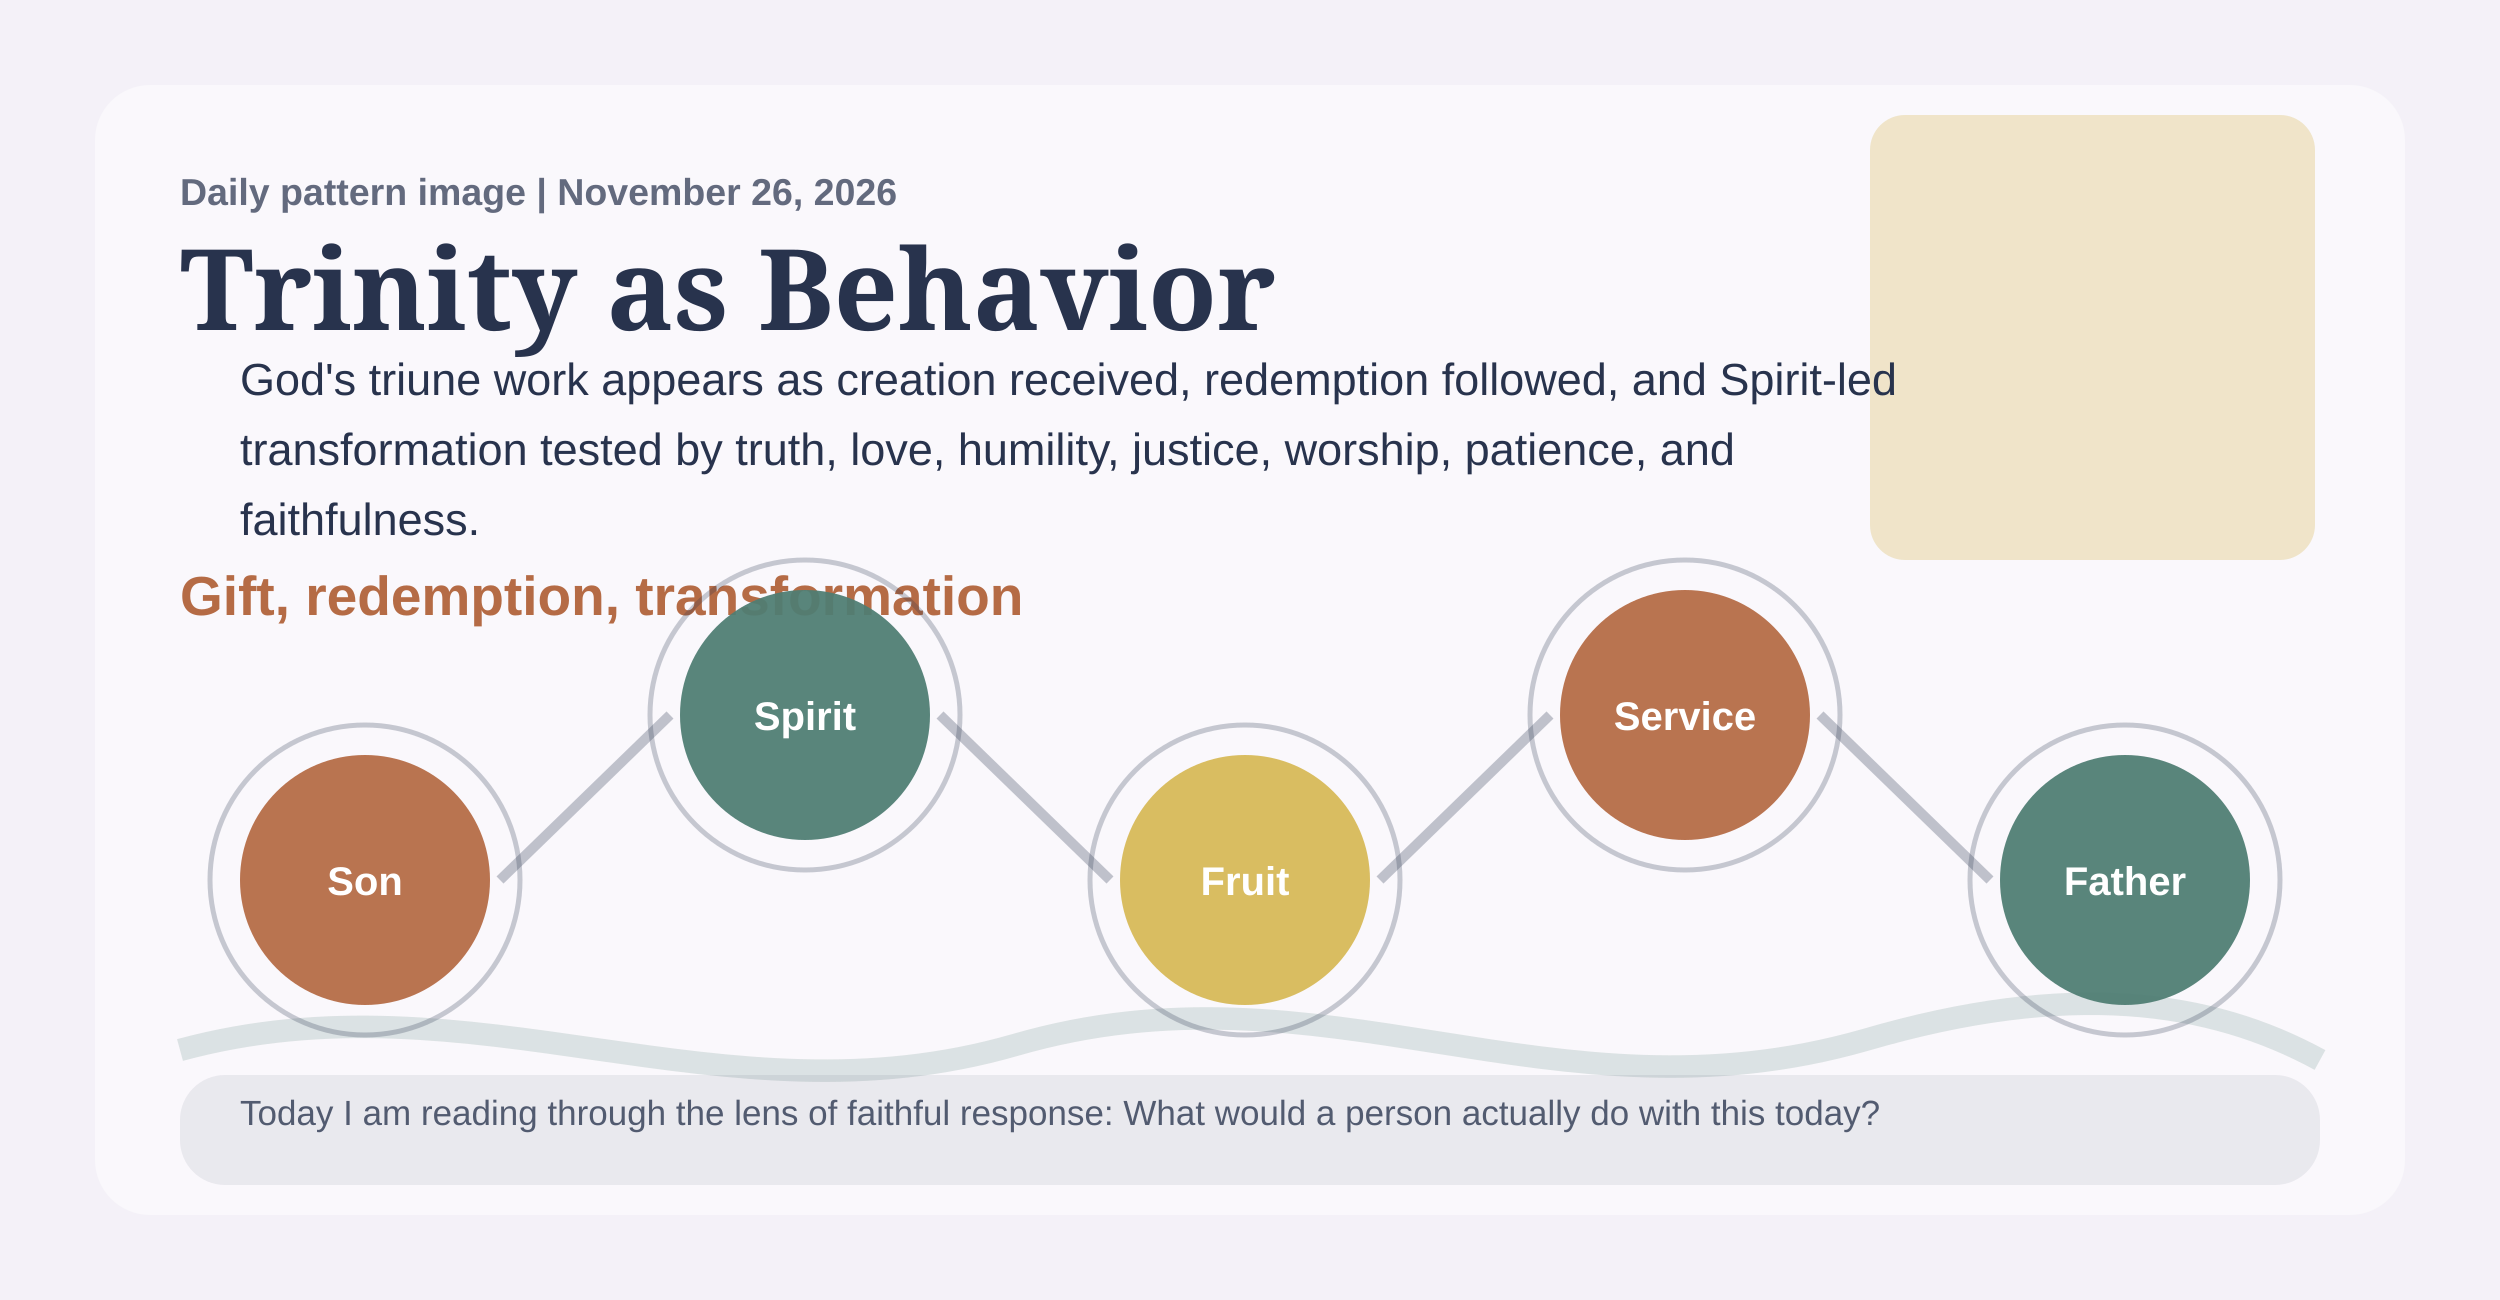
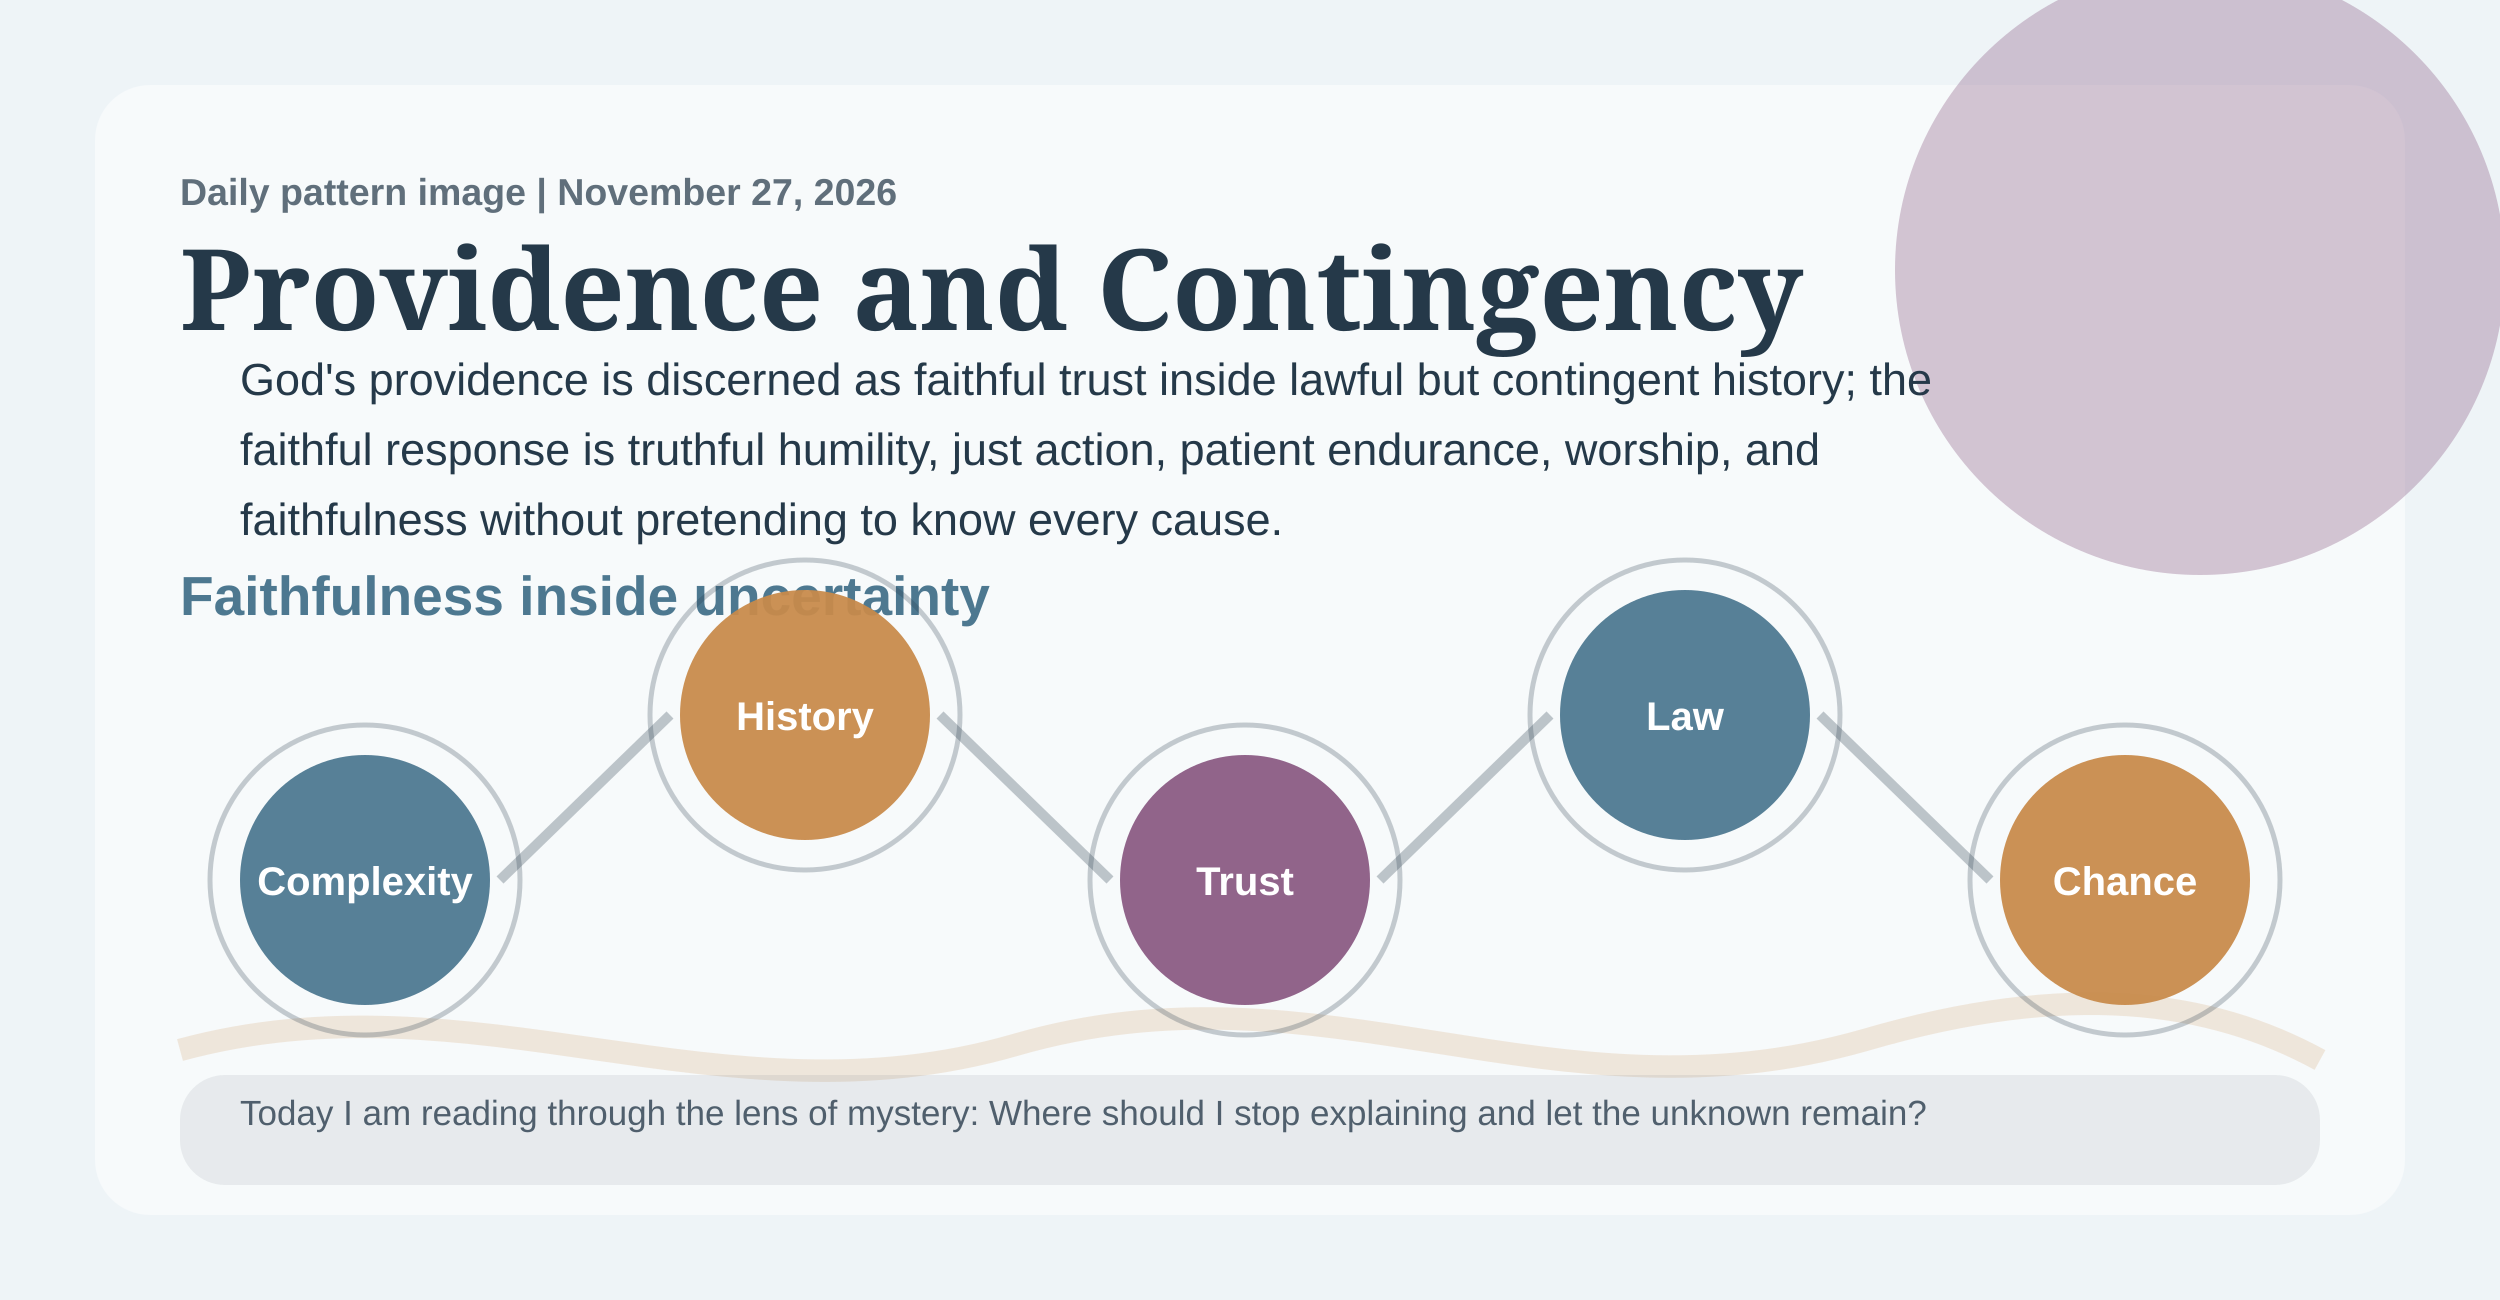
<svg xmlns="http://www.w3.org/2000/svg" width="1000" height="520" viewBox="0 0 1000 520" role="img" aria-labelledby="title desc">
  <style>
-     .eyebrow { font: 700 15px Arial, sans-serif; letter-spacing: 0; fill: #28334d; opacity: 0.72; }
-     .title { font: 700 45px Georgia, serif; letter-spacing: 0; fill: #28334d; }
-     .subtitle { font: 700 22px Arial, sans-serif; letter-spacing: 0; fill: #b56b45; }
-     .body { font: 18px Arial, sans-serif; letter-spacing: 0; fill: #28334d; }
-     .small { font: 14px Arial, sans-serif; letter-spacing: 0; fill: #28334d; opacity: 0.78; }
+     .eyebrow { font: 700 15px Arial, sans-serif; letter-spacing: 0; fill: #253949; opacity: 0.72; }
+     .title { font: 700 45px Georgia, serif; letter-spacing: 0; fill: #253949; }
+     .subtitle { font: 700 22px Arial, sans-serif; letter-spacing: 0; fill: #4d7890; }
+     .body { font: 18px Arial, sans-serif; letter-spacing: 0; fill: #253949; }
+     .small { font: 14px Arial, sans-serif; letter-spacing: 0; fill: #253949; opacity: 0.78; }
    .node { font: 700 16px Arial, sans-serif; letter-spacing: 0; fill: #ffffff; }
  </style>
-   <rect width="1000" height="520" fill="#f4f1f8" />
+   <rect width="1000" height="520" fill="#eef4f7" />
  <rect x="38" y="34" width="924" height="452" rx="22" fill="#ffffff" opacity="0.50" />
-   <rect x="748" y="46" width="178" height="178" rx="14" fill="#d7b957" opacity="0.31" />
-   <path d="M72 420 C190 388 288 452 406 418 C530 382 620 452 746 416 C828 392 884 400 928 424" fill="none" stroke="#4f7d73" stroke-width="9" opacity="0.18" />
-   <text x="72" y="82" class="eyebrow">Daily pattern image | November 26, 2026</text>
-   <text x="72" y="132" class="title">Trinity as Behavior</text>
-   <text x="72" y="246" class="subtitle">Gift, redemption, transformation</text>
-   <text x="96" y="158" class="body">God's triune work appears as creation received, redemption followed, and Spirit-led</text>
-   <text x="96" y="186" class="body">transformation tested by truth, love, humility, justice, worship, patience, and</text>
-   <text x="96" y="214" class="body">faithfulness.</text>
-   <line x1="200" y1="352" x2="268" y2="286" stroke="#28334d" stroke-width="4" opacity="0.28" />
-   <line x1="376" y1="286" x2="444" y2="352" stroke="#28334d" stroke-width="4" opacity="0.28" />
-   <line x1="552" y1="352" x2="620" y2="286" stroke="#28334d" stroke-width="4" opacity="0.28" />
-   <line x1="728" y1="286" x2="796" y2="352" stroke="#28334d" stroke-width="4" opacity="0.28" />
-   <circle cx="146" cy="352" r="50" fill="#b56b45" opacity="0.94" />
-   <circle cx="146" cy="352" r="62" fill="none" stroke="#28334d" stroke-width="2" opacity="0.25" />
-   <text x="146" y="358" text-anchor="middle" class="node">Son</text>
-   <circle cx="322" cy="286" r="50" fill="#4f7d73" opacity="0.94" />
-   <circle cx="322" cy="286" r="62" fill="none" stroke="#28334d" stroke-width="2" opacity="0.25" />
-   <text x="322" y="292" text-anchor="middle" class="node">Spirit</text>
-   <circle cx="498" cy="352" r="50" fill="#d7b957" opacity="0.94" />
-   <circle cx="498" cy="352" r="62" fill="none" stroke="#28334d" stroke-width="2" opacity="0.25" />
-   <text x="498" y="358" text-anchor="middle" class="node">Fruit</text>
-   <circle cx="674" cy="286" r="50" fill="#b56b45" opacity="0.94" />
-   <circle cx="674" cy="286" r="62" fill="none" stroke="#28334d" stroke-width="2" opacity="0.25" />
-   <text x="674" y="292" text-anchor="middle" class="node">Service</text>
-   <circle cx="850" cy="352" r="50" fill="#4f7d73" opacity="0.94" />
-   <circle cx="850" cy="352" r="62" fill="none" stroke="#28334d" stroke-width="2" opacity="0.25" />
-   <text x="850" y="358" text-anchor="middle" class="node">Father</text>
-   <rect x="72" y="430" width="856" height="44" rx="18" fill="#28334d" opacity="0.08" />
-   <text x="96" y="450" class="small">Today I am reading through the lens of faithful response: What would a person actually do with this today?</text>
+   <circle cx="880" cy="108" r="122" fill="#8a5a83" opacity="0.34" />
+   <path d="M72 420 C190 388 288 452 406 418 C530 382 620 452 746 416 C828 392 884 400 928 424" fill="none" stroke="#c88a4a" stroke-width="9" opacity="0.18" />
+   <text x="72" y="82" class="eyebrow">Daily pattern image | November 27, 2026</text>
+   <text x="72" y="132" class="title">Providence and Contingency</text>
+   <text x="72" y="246" class="subtitle">Faithfulness inside uncertainty</text>
+   <text x="96" y="158" class="body">God's providence is discerned as faithful trust inside lawful but contingent history; the</text>
+   <text x="96" y="186" class="body">faithful response is truthful humility, just action, patient endurance, worship, and</text>
+   <text x="96" y="214" class="body">faithfulness without pretending to know every cause.</text>
+   <line x1="200" y1="352" x2="268" y2="286" stroke="#253949" stroke-width="4" opacity="0.28" />
+   <line x1="376" y1="286" x2="444" y2="352" stroke="#253949" stroke-width="4" opacity="0.28" />
+   <line x1="552" y1="352" x2="620" y2="286" stroke="#253949" stroke-width="4" opacity="0.28" />
+   <line x1="728" y1="286" x2="796" y2="352" stroke="#253949" stroke-width="4" opacity="0.28" />
+   <circle cx="146" cy="352" r="50" fill="#4d7890" opacity="0.94" />
+   <circle cx="146" cy="352" r="62" fill="none" stroke="#253949" stroke-width="2" opacity="0.25" />
+   <text x="146" y="358" text-anchor="middle" class="node">Complexity</text>
+   <circle cx="322" cy="286" r="50" fill="#c88a4a" opacity="0.94" />
+   <circle cx="322" cy="286" r="62" fill="none" stroke="#253949" stroke-width="2" opacity="0.25" />
+   <text x="322" y="292" text-anchor="middle" class="node">History</text>
+   <circle cx="498" cy="352" r="50" fill="#8a5a83" opacity="0.94" />
+   <circle cx="498" cy="352" r="62" fill="none" stroke="#253949" stroke-width="2" opacity="0.25" />
+   <text x="498" y="358" text-anchor="middle" class="node">Trust</text>
+   <circle cx="674" cy="286" r="50" fill="#4d7890" opacity="0.94" />
+   <circle cx="674" cy="286" r="62" fill="none" stroke="#253949" stroke-width="2" opacity="0.25" />
+   <text x="674" y="292" text-anchor="middle" class="node">Law</text>
+   <circle cx="850" cy="352" r="50" fill="#c88a4a" opacity="0.94" />
+   <circle cx="850" cy="352" r="62" fill="none" stroke="#253949" stroke-width="2" opacity="0.25" />
+   <text x="850" y="358" text-anchor="middle" class="node">Chance</text>
+   <rect x="72" y="430" width="856" height="44" rx="18" fill="#253949" opacity="0.08" />
+   <text x="96" y="450" class="small">Today I am reading through the lens of mystery: Where should I stop explaining and let the unknown remain?</text>
</svg>
